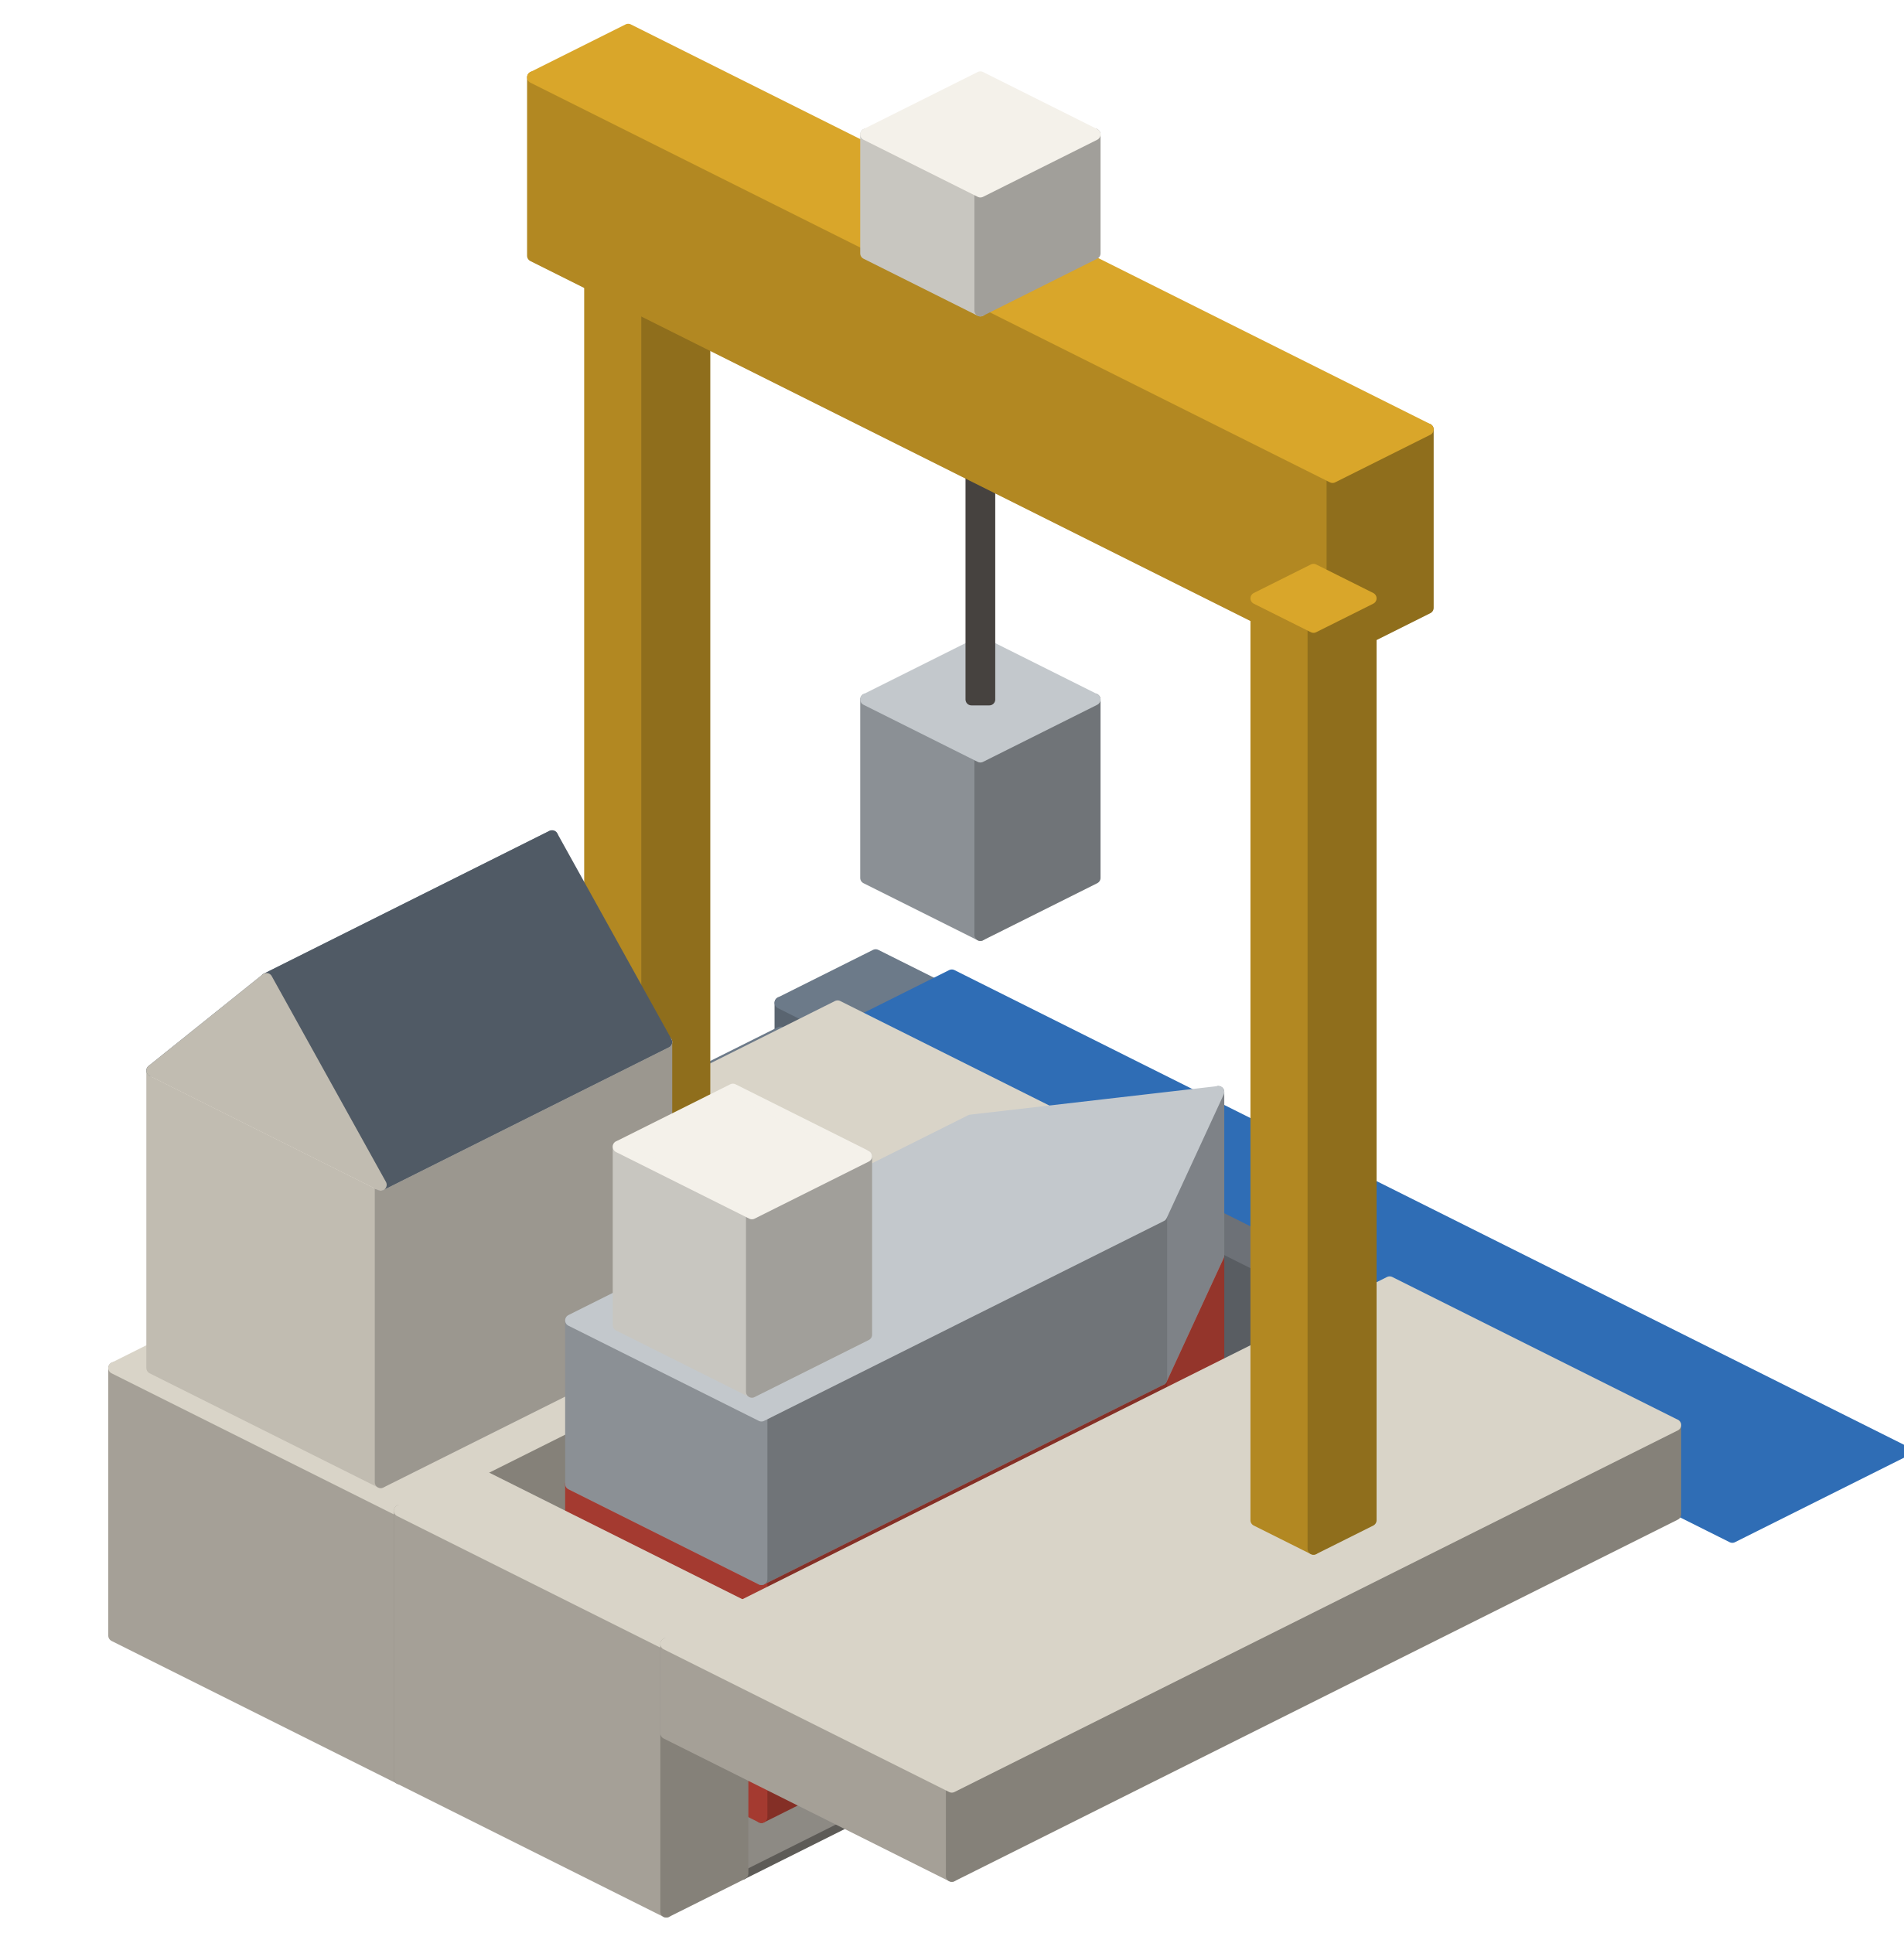
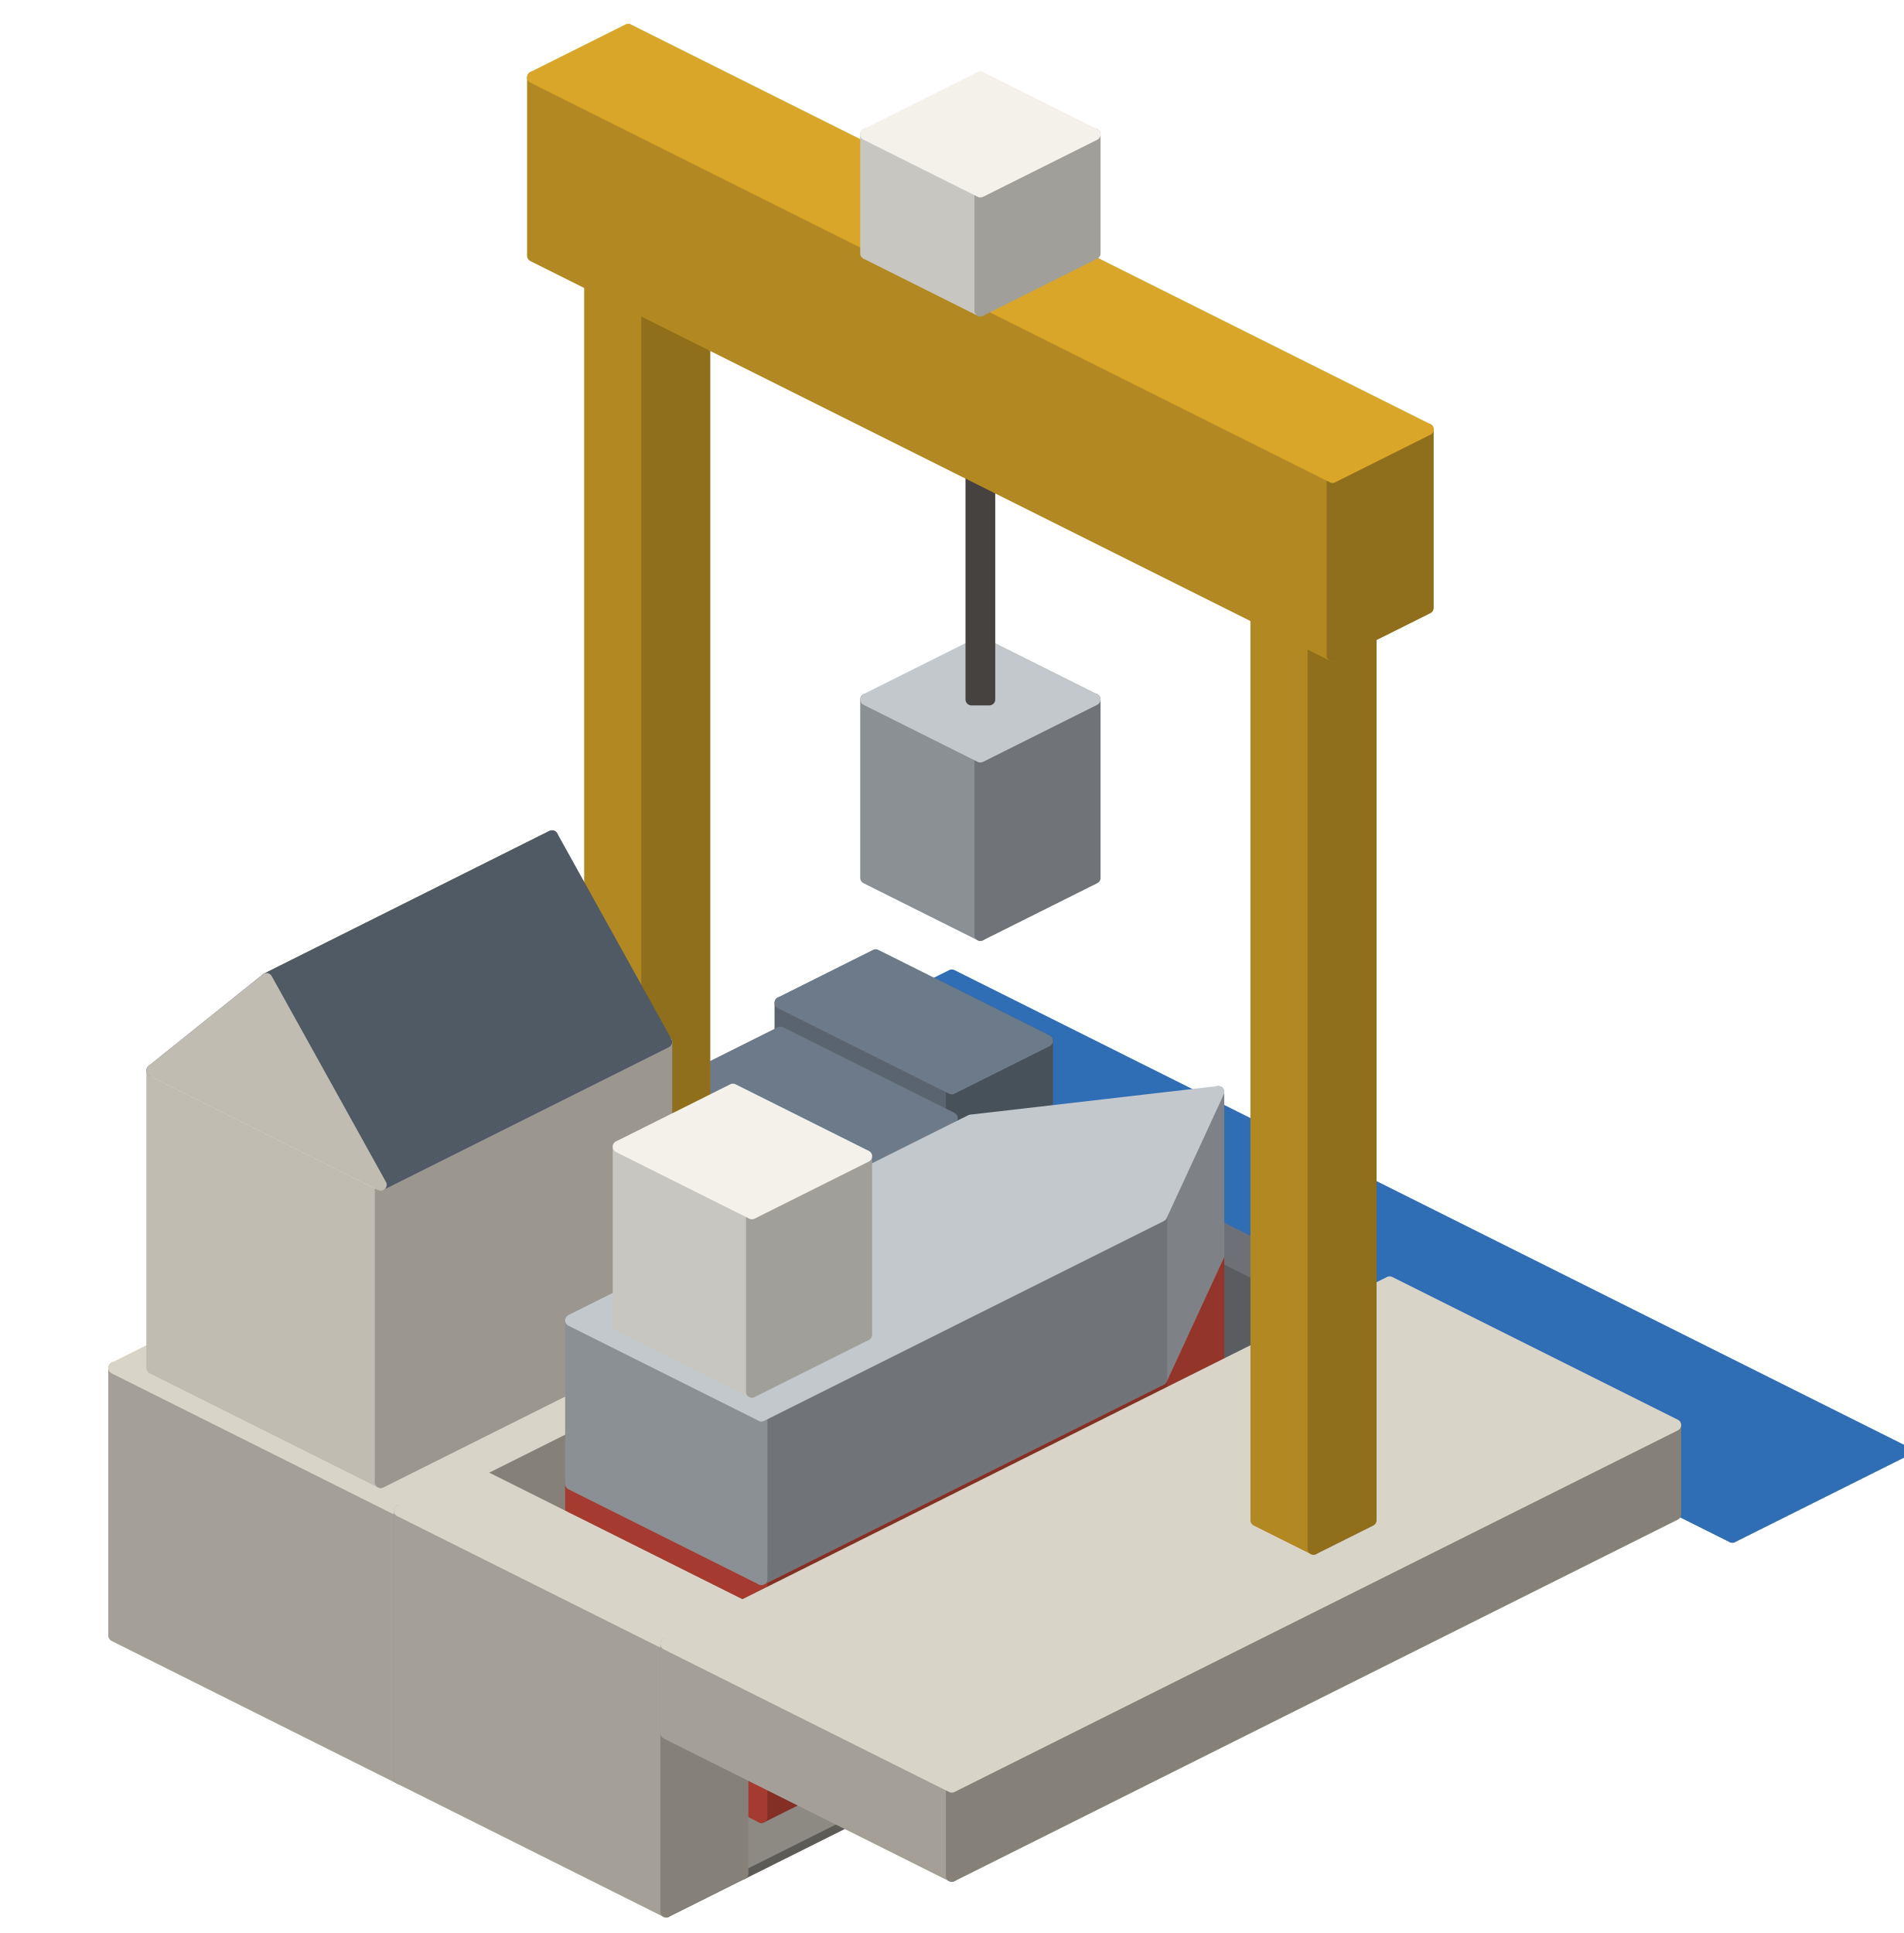
<svg xmlns="http://www.w3.org/2000/svg" width="64" height="65" viewBox="0 0 64 65">
  <g transform="translate(0 33)" stroke-linejoin="round" stroke-width="0.4">
+     <polygon points="26.24,2.68 32.00,-0.20 64.00,15.80 58.24,18.68" fill="#2f6db5" stroke="#2f6db5" />
+     <polygon points="3.84,22.00 13.44,26.80 13.44,17.80 3.84,13.00" fill="#a5a097" stroke="#a5a097" />
+     <polygon points="37.76,14.64 13.44,26.80 13.44,17.80 37.76,5.64" fill="#858179" stroke="#858179" />
+     <polygon points="28.16,0.84 37.76,5.64 13.44,17.80 3.84,13.00" fill="#d9d4c8" stroke="#d9d4c8" />
    <polygon points="26.24,3.72 32.00,6.60 32.00,3.60 26.24,0.72" fill="#596470" stroke="#596470" />
    <polygon points="35.20,5.00 32.00,6.60 32.00,3.60 35.20,2.00" fill="#47515a" stroke="#47515a" />
    <polygon points="29.44,-0.88 35.20,2.00 32.00,3.60 26.24,0.72" fill="#6c7a89" stroke="#6c7a89" />
    <polygon points="23.04,5.32 28.80,8.20 28.80,6.20 23.04,3.32" fill="#596470" stroke="#596470" />
    <polygon points="32.00,6.60 28.80,8.20 28.80,6.20 32.00,4.60" fill="#47515a" stroke="#47515a" />
    <polygon points="26.24,1.72 32.00,4.60 28.80,6.20 23.04,3.32" fill="#6c7a89" stroke="#6c7a89" />
-     <polygon points="26.24,2.68 32.00,-0.20 64.00,15.80 58.24,18.68" fill="#2f6db5" stroke="#2f6db5" />
-     <polygon points="3.84,22.00 13.44,26.80 13.44,17.80 3.84,13.00" fill="#a5a097" stroke="#a5a097" />
-     <polygon points="37.76,14.64 13.44,26.80 13.44,17.80 37.76,5.64" fill="#858179" stroke="#858179" />
-     <polygon points="28.16,0.84 37.76,5.64 13.44,17.80 3.84,13.00" fill="#d9d4c8" stroke="#d9d4c8" />
    <polygon points="19.84,6.92 21.76,7.88 21.76,-23.12 19.84,-24.08" fill="#b28822" stroke="#b28822" />
    <polygon points="23.68,6.92 21.76,7.88 21.76,-23.12 23.68,-24.08" fill="#8f6e1c" stroke="#8f6e1c" />
    <polygon points="21.76,-25.04 23.68,-24.08 21.76,-23.12 19.84,-24.08" fill="#d9a62a" stroke="#d9a62a" />
-     <polygon points="37.12,14.96 46.08,19.44 46.08,11.44 37.12,6.96" fill="#595d62" stroke="#595d62" />
-     <polygon points="47.04,18.96 46.08,19.44 46.08,11.44 47.04,10.96" fill="#484b4f" stroke="#484b4f" />
-     <polygon points="38.08,6.48 47.04,10.96 46.08,11.44 37.12,6.96" fill="#6d7177" stroke="#6d7177" />
+     <polygon points="36.80,15.12 45.76,19.60 45.76,11.60 36.80,7.12" fill="#595d62" stroke="#595d62" />
+     <polygon points="46.72,19.12 45.76,19.60 45.76,11.60 46.72,11.12" fill="#484b4f" stroke="#484b4f" />
+     <polygon points="37.76,6.64 46.72,11.12 45.76,11.60 36.80,7.12" fill="#6d7177" stroke="#6d7177" />
    <polygon points="5.12,13.00 12.80,16.84 12.80,6.84 5.12,3.00" fill="#c1bcb1" stroke="#c1bcb1" />
    <polygon points="22.40,12.04 12.80,16.84 12.80,6.84 22.40,2.04" fill="#9b978f" stroke="#9b978f" />
    <polygon points="14.72,-1.80 22.40,2.04 12.80,6.84 5.12,3.00" fill="#ebe5d8" stroke="#ebe5d8" />
    <polygon points="14.72,-1.80 5.12,3.00 8.96,-0.08 18.56,-4.88" fill="#63707e" stroke="#63707e" />
    <polygon points="22.40,2.04 12.80,6.84 8.96,-0.08 18.56,-4.88" fill="#505a65" stroke="#505a65" />
    <polygon points="5.12,3.00 12.80,6.84 8.96,-0.08" fill="#c1bcb1" stroke="#c1bcb1" />
    <polygon points="16.00,25.52 24.96,30.00 24.96,29.70 16.00,25.22" fill="#74716c" stroke="#74716c" />
-     <polygon points="46.08,19.44 24.96,30.00 24.96,29.70 46.08,19.14" fill="#5d5b57" stroke="#5d5b57" />
-     <polygon points="37.12,14.66 46.08,19.14 24.96,29.70 16.00,25.22" fill="#8d8a84" stroke="#8d8a84" />
+     <polygon points="45.76,19.60 24.96,30.00 24.96,29.70 45.76,19.30" fill="#5d5b57" stroke="#5d5b57" />
+     <polygon points="36.80,14.82 45.76,19.30 24.96,29.70 16.00,25.22" fill="#8d8a84" stroke="#8d8a84" />
    <polygon points="40.96,17.22 39.04,21.38 39.04,13.38 40.96,9.22" fill="#94352b" stroke="#94352b" />
    <polygon points="39.04,21.38 25.60,28.10 25.60,20.10 39.04,13.38" fill="#842f26" stroke="#842f26" />
    <polygon points="25.60,28.10 19.20,24.90 19.20,16.90 25.60,20.10" fill="#a43a30" stroke="#a43a30" />
    <polygon points="19.20,16.90 32.64,10.18 40.96,9.22 39.04,13.38 25.60,20.10" fill="#c8473a" stroke="#c8473a" />
    <polygon points="40.96,9.22 39.04,13.38 39.04,7.88 40.96,3.72" fill="#7e8287" stroke="#7e8287" />
    <polygon points="39.04,13.38 25.60,20.10 25.60,14.60 39.04,7.88" fill="#707478" stroke="#707478" />
    <polygon points="25.60,20.10 19.20,16.90 19.20,11.40 25.60,14.60" fill="#8b9095" stroke="#8b9095" />
    <polygon points="19.20,11.40 32.64,4.68 40.96,3.72 39.04,7.88 25.60,14.60" fill="#c3c8cc" stroke="#c3c8cc" />
    <polygon points="29.12,-3.48 32.96,-1.56 32.96,-7.56 29.12,-9.48" fill="#8b9095" stroke="#8b9095" />
    <polygon points="36.80,-3.48 32.96,-1.56 32.96,-7.56 36.80,-9.48" fill="#707478" stroke="#707478" />
    <polygon points="32.96,-11.40 36.80,-9.48 32.96,-7.56 29.12,-9.48" fill="#c3c8cc" stroke="#c3c8cc" />
    <polygon points="32.66,-18.48 32.66,-9.48 33.26,-9.48 33.26,-18.48" fill="#46423f" stroke="#46423f" />
-     <polygon points="17.92,-24.40 44.80,-10.96 44.80,-16.96 17.92,-30.40" fill="#b28822" stroke="#b28822" />
-     <polygon points="48.00,-12.56 44.80,-10.96 44.80,-16.96 48.00,-18.56" fill="#8f6e1c" stroke="#8f6e1c" />
-     <polygon points="21.12,-32.00 48.00,-18.56 44.80,-16.96 17.92,-30.40" fill="#d9a62a" stroke="#d9a62a" />
-     <polygon points="29.12,-24.48 32.96,-22.56 32.96,-26.56 29.12,-28.48" fill="#c8c6c0" stroke="#c8c6c0" />
-     <polygon points="36.80,-24.48 32.96,-22.56 32.96,-26.56 36.80,-28.48" fill="#a19f9a" stroke="#a19f9a" />
-     <polygon points="32.96,-30.40 36.80,-28.48 32.96,-26.56 29.12,-28.48" fill="#f4f1ea" stroke="#f4f1ea" />
    <polygon points="20.80,11.56 25.28,13.80 25.28,7.80 20.80,5.56" fill="#c8c6c0" stroke="#c8c6c0" />
    <polygon points="29.12,11.88 25.28,13.80 25.28,7.80 29.12,5.88" fill="#a19f9a" stroke="#a19f9a" />
    <polygon points="24.64,3.64 29.12,5.88 25.28,7.80 20.80,5.56" fill="#f4f1ea" stroke="#f4f1ea" />
    <polygon points="13.44,26.80 22.40,31.28 22.40,22.28 13.44,17.80" fill="#a5a097" stroke="#a5a097" />
    <polygon points="24.96,30.00 22.40,31.28 22.40,22.28 24.96,21.00" fill="#858179" stroke="#858179" />
    <polygon points="16.00,16.52 24.96,21.00 22.40,22.28 13.44,17.80" fill="#d9d4c8" stroke="#d9d4c8" />
    <polygon points="22.40,25.28 32.00,30.08 32.00,27.08 22.40,22.28" fill="#a5a097" stroke="#a5a097" />
    <polygon points="56.32,17.92 32.00,30.08 32.00,27.08 56.32,14.92" fill="#858179" stroke="#858179" />
    <polygon points="46.72,10.12 56.32,14.92 32.00,27.08 22.40,22.28" fill="#d9d4c8" stroke="#d9d4c8" />
    <polygon points="42.24,18.12 44.16,19.08 44.16,-11.92 42.24,-12.88" fill="#b28822" stroke="#b28822" />
    <polygon points="46.08,18.12 44.16,19.08 44.16,-11.92 46.08,-12.88" fill="#8f6e1c" stroke="#8f6e1c" />
    <polygon points="44.16,-13.84 46.08,-12.88 44.16,-11.92 42.24,-12.88" fill="#d9a62a" stroke="#d9a62a" />
+     <polygon points="17.92,-24.40 44.80,-10.96 44.80,-16.96 17.92,-30.40" fill="#b28822" stroke="#b28822" />
+     <polygon points="48.00,-12.56 44.80,-10.96 44.80,-16.96 48.00,-18.56" fill="#8f6e1c" stroke="#8f6e1c" />
+     <polygon points="21.12,-32.00 48.00,-18.56 44.80,-16.96 17.92,-30.40" fill="#d9a62a" stroke="#d9a62a" />
+     <polygon points="29.12,-24.48 32.96,-22.56 32.96,-26.56 29.12,-28.48" fill="#c8c6c0" stroke="#c8c6c0" />
+     <polygon points="36.80,-24.48 32.96,-22.56 32.96,-26.56 36.80,-28.48" fill="#a19f9a" stroke="#a19f9a" />
+     <polygon points="32.96,-30.40 36.80,-28.48 32.96,-26.56 29.12,-28.48" fill="#f4f1ea" stroke="#f4f1ea" />
  </g>
</svg>
